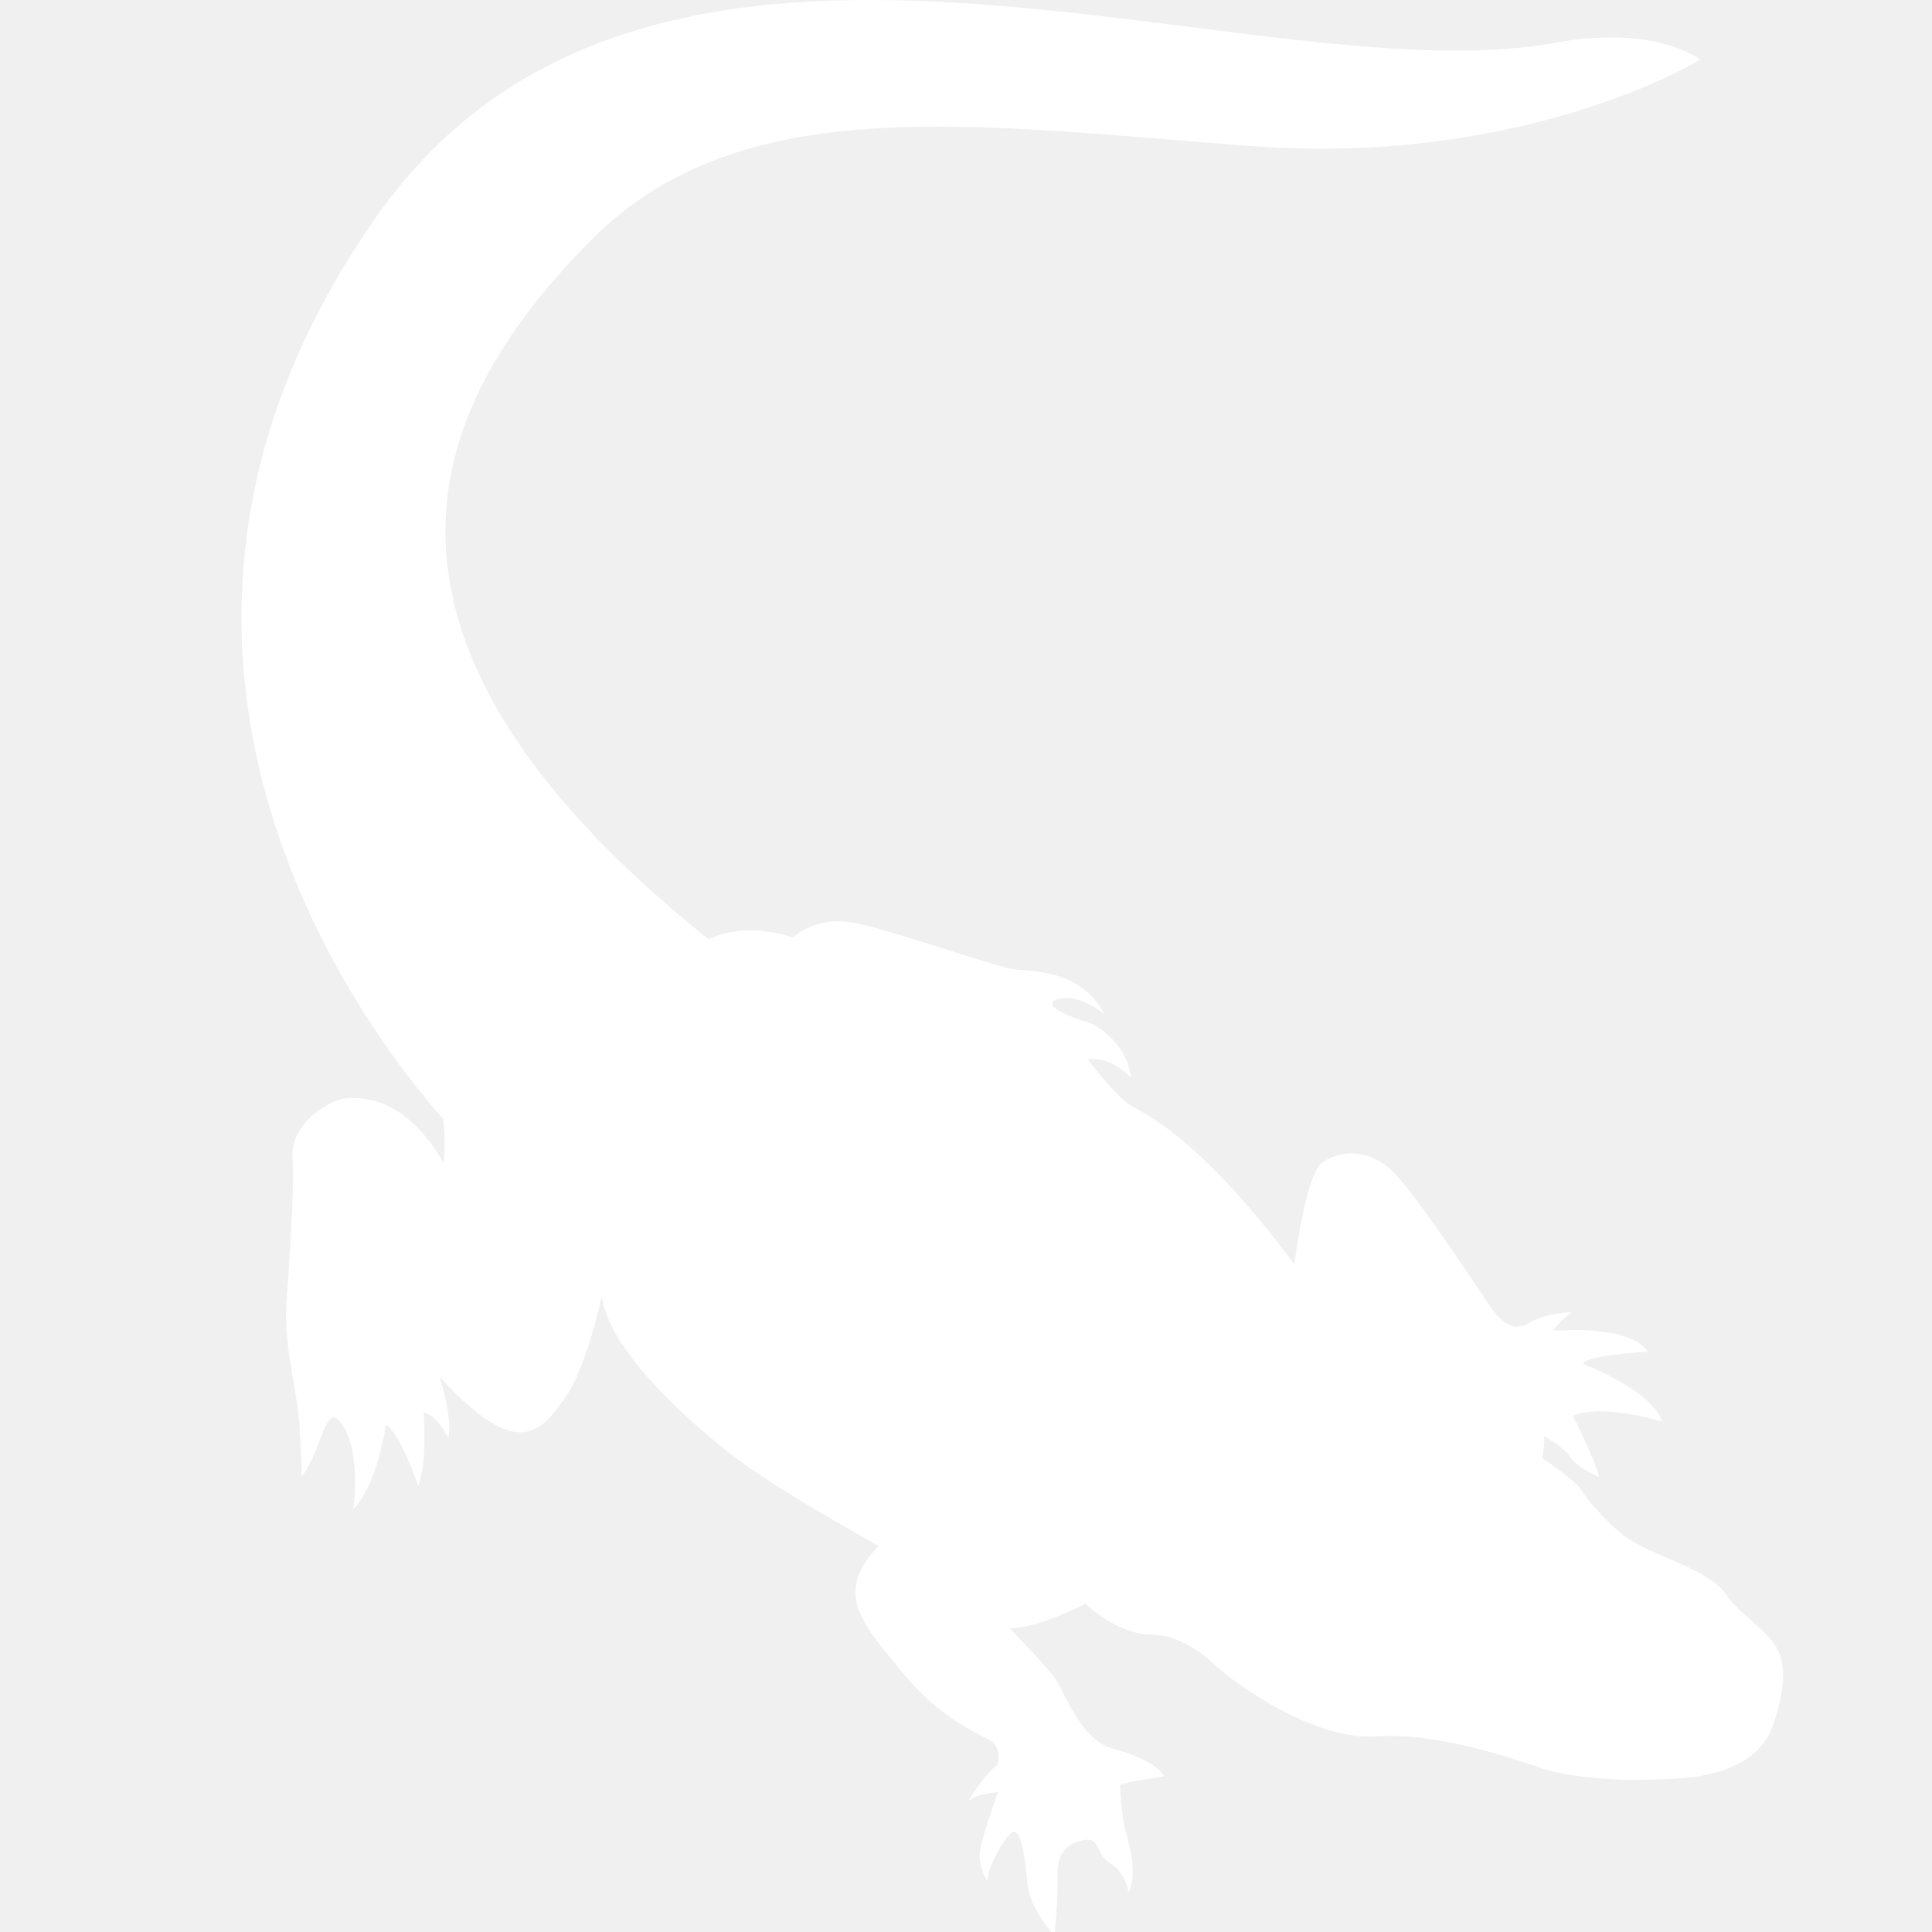
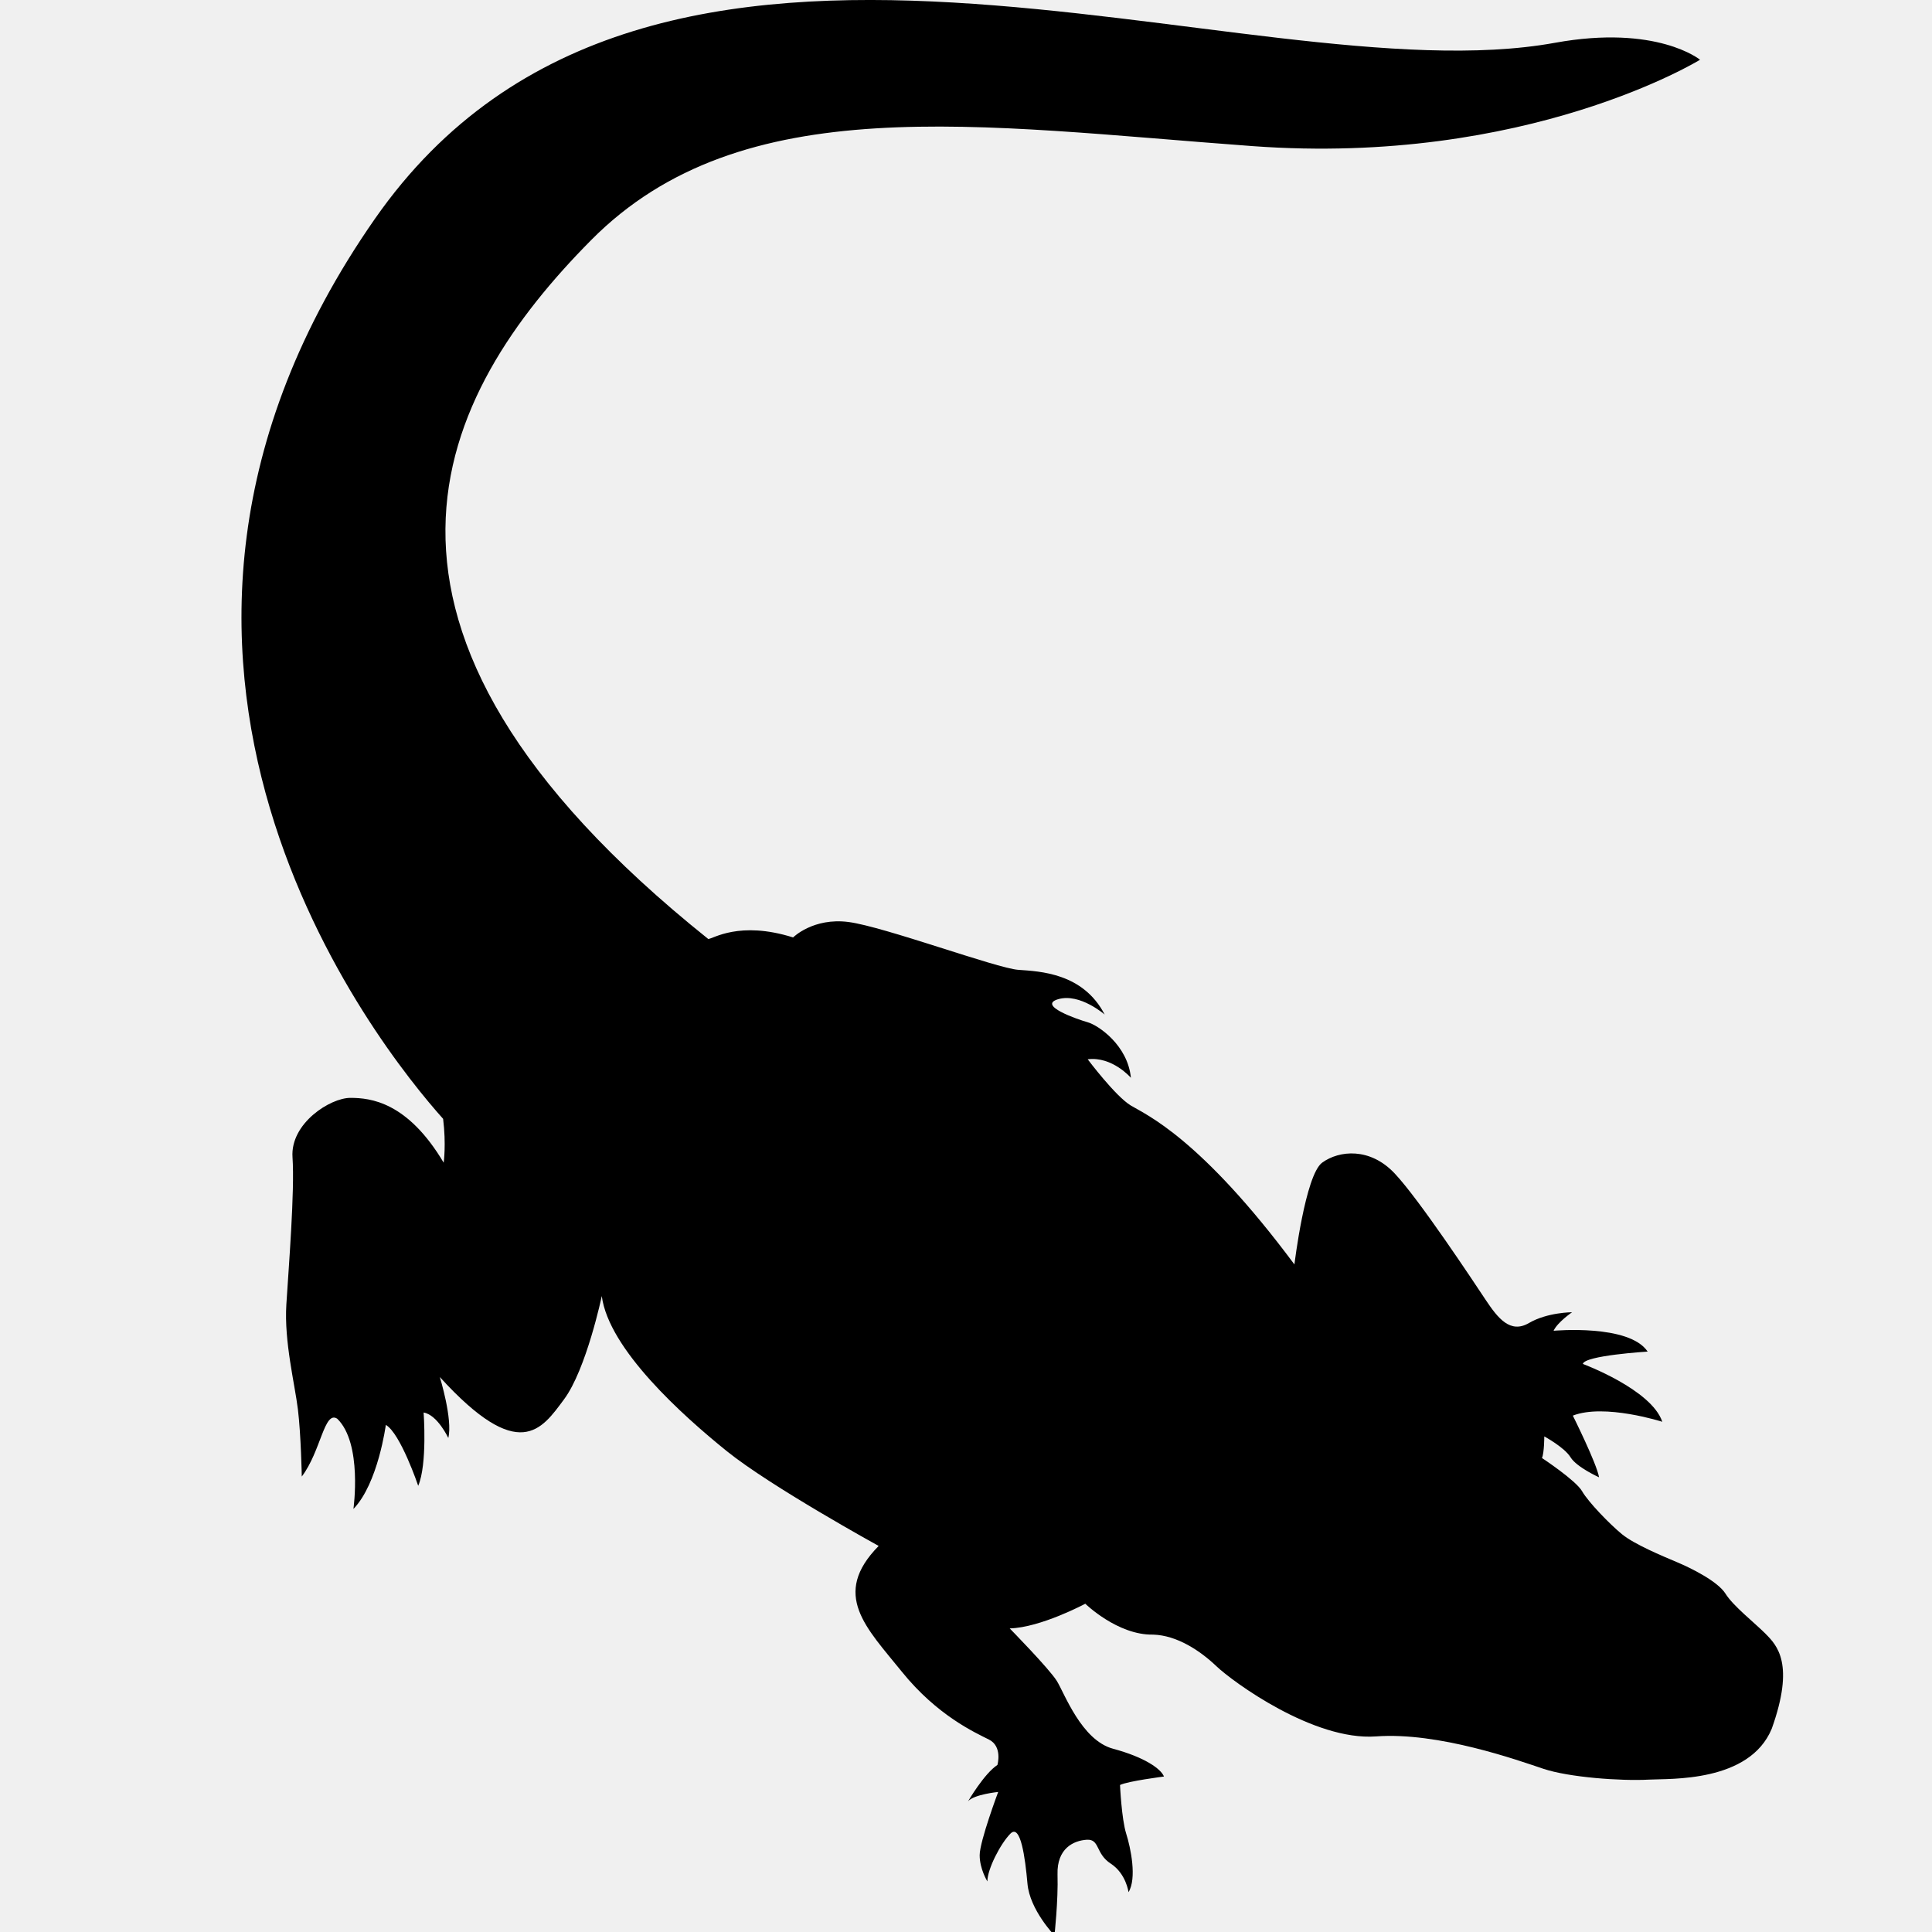
<svg xmlns="http://www.w3.org/2000/svg" width="512pt" height="512pt" version="1.1" viewBox="0 0 512 512">
-   <path d="m467.92 432.99c-3.078-3.066-8.586-7.363-10.633-10.629-2.039-3.266-8.992-6.738-12.883-8.375-3.883-1.633-11.234-4.707-14.512-7.363-3.273-2.664-8.992-8.582-10.625-11.441-1.633-2.863-10.625-8.793-10.625-8.793 0.609-1.422 0.609-5.723 0.609-5.723s5.32 2.867 6.953 5.519c1.629 2.656 7.562 5.316 7.562 5.316-0.621-3.676-6.949-16.348-6.949-16.348 8.375-3.273 23.707 1.633 23.707 1.633-2.867-8.586-21.047-15.328-21.047-15.328 0.406-2.246 17.168-3.273 17.168-3.273-4.906-7.363-24.93-5.516-24.93-5.516 1.02-2.246 4.898-4.91 4.898-4.91s-6.531 0-11.438 2.863c-4.91 2.867-8.184-1.223-11.449-6.129s-17.578-26.574-24.125-33.52c-6.531-6.949-14.703-6.133-19.207-2.863-4.492 3.273-7.359 26.98-7.359 26.98-24.934-33.52-39.246-39.656-43.336-42.105-4.09-2.453-11.449-12.266-11.449-12.266 6.543-0.812 11.449 4.91 11.449 4.91-0.82-8.586-8.582-13.906-11.449-14.719-2.863-0.82-13.484-4.496-7.762-6.129 5.719-1.633 12.262 4.086 12.262 4.086-5.719-11.035-17.172-11.441-22.891-11.852-5.723-0.406-35.562-11.441-44.965-12.672-9.398-1.23-14.715 4.086-14.715 4.086-14.309-4.496-21.254 0.41-22.488 0.41-104.24-83.395-71.129-144.71-31.062-185.18 40.059-40.469 102.6-30.25 175.36-24.934 72.762 5.316 118.54-22.891 118.54-22.891s-11.438-9.398-38.43-4.496c-81.914 14.895-239.13-58.863-312.71 46.598-81.699 117.11 1.332 219.89 18.043 238.57 0.836 6.789 0.148 11.613 0.148 11.613-9.605-16.145-19.414-17.172-24.734-17.172-5.32 0-15.945 6.742-15.328 15.738 0.613 8.996-1.023 29.227-1.633 39.035-0.613 9.816 2.246 21.055 3.066 27.797 0.82 6.742 1.023 17.785 1.023 17.785 5.109-6.742 5.93-17.578 9.398-15.328 6.742 6.539 4.289 23.914 4.289 23.914 6.543-6.742 8.586-22.277 8.586-22.277 3.887 2.242 8.582 16.145 8.582 16.145 2.453-5.723 1.434-19.422 1.434-19.422 3.676 0.613 6.539 6.742 6.539 6.742 1.23-4.906-2.246-16.148-2.246-16.148 21.047 23.102 26.98 13.906 32.906 5.93 5.93-7.973 10.016-27.391 10.016-27.391 1.84 14.105 21.457 31.684 33.109 41.082 11.648 9.398 40.266 25.141 40.266 25.141-12.672 12.883-3.266 21.664 6.133 33.316 9.395 11.648 19.414 16.145 23.09 17.992 3.68 1.84 2.246 6.738 2.246 6.738-3.473 2.246-7.766 9.605-7.766 9.605 1.633-1.832 7.973-2.453 7.973-2.453s-4.906 13.082-4.906 16.762c0 3.676 2.043 6.941 2.043 6.941 0-3.273 3.477-10.016 6.125-12.676 2.664-2.652 3.891 6.34 4.5 13.293 0.621 6.941 7.152 13.695 7.152 13.695s1.023-9.199 0.812-16.145c-0.199-6.953 4.297-8.996 7.773-9.207 3.473-0.199 2.246 3.688 6.34 6.332 4.082 2.664 4.699 7.566 4.699 7.566 2.242-3.68 0.609-11.648-0.621-15.535-1.219-3.875-1.629-12.871-1.629-12.871 2.039-1.023 11.648-2.246 11.648-2.246-0.812-2.047-5.109-5.109-13.492-7.363s-12.875-14.715-14.918-17.988c-2.047-3.273-12.473-13.902-12.473-13.902 8.184-0.203 20.031-6.539 20.031-6.539s8.59 8.383 17.992 8.184c6.34 0.199 12.473 4.285 16.758 8.375s25.754 19.824 42.305 18.602c16.559-1.223 37.613 6.332 44.355 8.586 6.742 2.254 20.438 3.273 28 2.863 5.523-0.301 26.574 0.82 32.508-13.484 6.141-17.164 1.438-22.062-1.621-25.137z" fill="#fff" />
+   <path d="m467.92 432.99c-3.078-3.066-8.586-7.363-10.633-10.629-2.039-3.266-8.992-6.738-12.883-8.375-3.883-1.633-11.234-4.707-14.512-7.363-3.273-2.664-8.992-8.582-10.625-11.441-1.633-2.863-10.625-8.793-10.625-8.793 0.609-1.422 0.609-5.723 0.609-5.723s5.32 2.867 6.953 5.519c1.629 2.656 7.562 5.316 7.562 5.316-0.621-3.676-6.949-16.348-6.949-16.348 8.375-3.273 23.707 1.633 23.707 1.633-2.867-8.586-21.047-15.328-21.047-15.328 0.406-2.246 17.168-3.273 17.168-3.273-4.906-7.363-24.93-5.516-24.93-5.516 1.02-2.246 4.898-4.91 4.898-4.91s-6.531 0-11.438 2.863c-4.91 2.867-8.184-1.223-11.449-6.129s-17.578-26.574-24.125-33.52c-6.531-6.949-14.703-6.133-19.207-2.863-4.492 3.273-7.359 26.98-7.359 26.98-24.934-33.52-39.246-39.656-43.336-42.105-4.09-2.453-11.449-12.266-11.449-12.266 6.543-0.812 11.449 4.91 11.449 4.91-0.82-8.586-8.582-13.906-11.449-14.719-2.863-0.82-13.484-4.496-7.762-6.129 5.719-1.633 12.262 4.086 12.262 4.086-5.719-11.035-17.172-11.441-22.891-11.852-5.723-0.406-35.562-11.441-44.965-12.672-9.398-1.23-14.715 4.086-14.715 4.086-14.309-4.496-21.254 0.41-22.488 0.41-104.24-83.395-71.129-144.71-31.062-185.18 40.059-40.469 102.6-30.25 175.36-24.934 72.762 5.316 118.54-22.891 118.54-22.891s-11.438-9.398-38.43-4.496c-81.914 14.895-239.13-58.863-312.71 46.598-81.699 117.11 1.332 219.89 18.043 238.57 0.836 6.789 0.148 11.613 0.148 11.613-9.605-16.145-19.414-17.172-24.734-17.172-5.32 0-15.945 6.742-15.328 15.738 0.613 8.996-1.023 29.227-1.633 39.035-0.613 9.816 2.246 21.055 3.066 27.797 0.82 6.742 1.023 17.785 1.023 17.785 5.109-6.742 5.93-17.578 9.398-15.328 6.742 6.539 4.289 23.914 4.289 23.914 6.543-6.742 8.586-22.277 8.586-22.277 3.887 2.242 8.582 16.145 8.582 16.145 2.453-5.723 1.434-19.422 1.434-19.422 3.676 0.613 6.539 6.742 6.539 6.742 1.23-4.906-2.246-16.148-2.246-16.148 21.047 23.102 26.98 13.906 32.906 5.93 5.93-7.973 10.016-27.391 10.016-27.391 1.84 14.105 21.457 31.684 33.109 41.082 11.648 9.398 40.266 25.141 40.266 25.141-12.672 12.883-3.266 21.664 6.133 33.316 9.395 11.648 19.414 16.145 23.09 17.992 3.68 1.84 2.246 6.738 2.246 6.738-3.473 2.246-7.766 9.605-7.766 9.605 1.633-1.832 7.973-2.453 7.973-2.453s-4.906 13.082-4.906 16.762c0 3.676 2.043 6.941 2.043 6.941 0-3.273 3.477-10.016 6.125-12.676 2.664-2.652 3.891 6.34 4.5 13.293 0.621 6.941 7.152 13.695 7.152 13.695s1.023-9.199 0.812-16.145c-0.199-6.953 4.297-8.996 7.773-9.207 3.473-0.199 2.246 3.688 6.34 6.332 4.082 2.664 4.699 7.566 4.699 7.566 2.242-3.68 0.609-11.648-0.621-15.535-1.219-3.875-1.629-12.871-1.629-12.871 2.039-1.023 11.648-2.246 11.648-2.246-0.812-2.047-5.109-5.109-13.492-7.363s-12.875-14.715-14.918-17.988c-2.047-3.273-12.473-13.902-12.473-13.902 8.184-0.203 20.031-6.539 20.031-6.539s8.59 8.383 17.992 8.184c6.34 0.199 12.473 4.285 16.758 8.375s25.754 19.824 42.305 18.602c16.559-1.223 37.613 6.332 44.355 8.586 6.742 2.254 20.438 3.273 28 2.863 5.523-0.301 26.574 0.82 32.508-13.484 6.141-17.164 1.438-22.062-1.621-25.137z" fill="currentColor" />
</svg>
